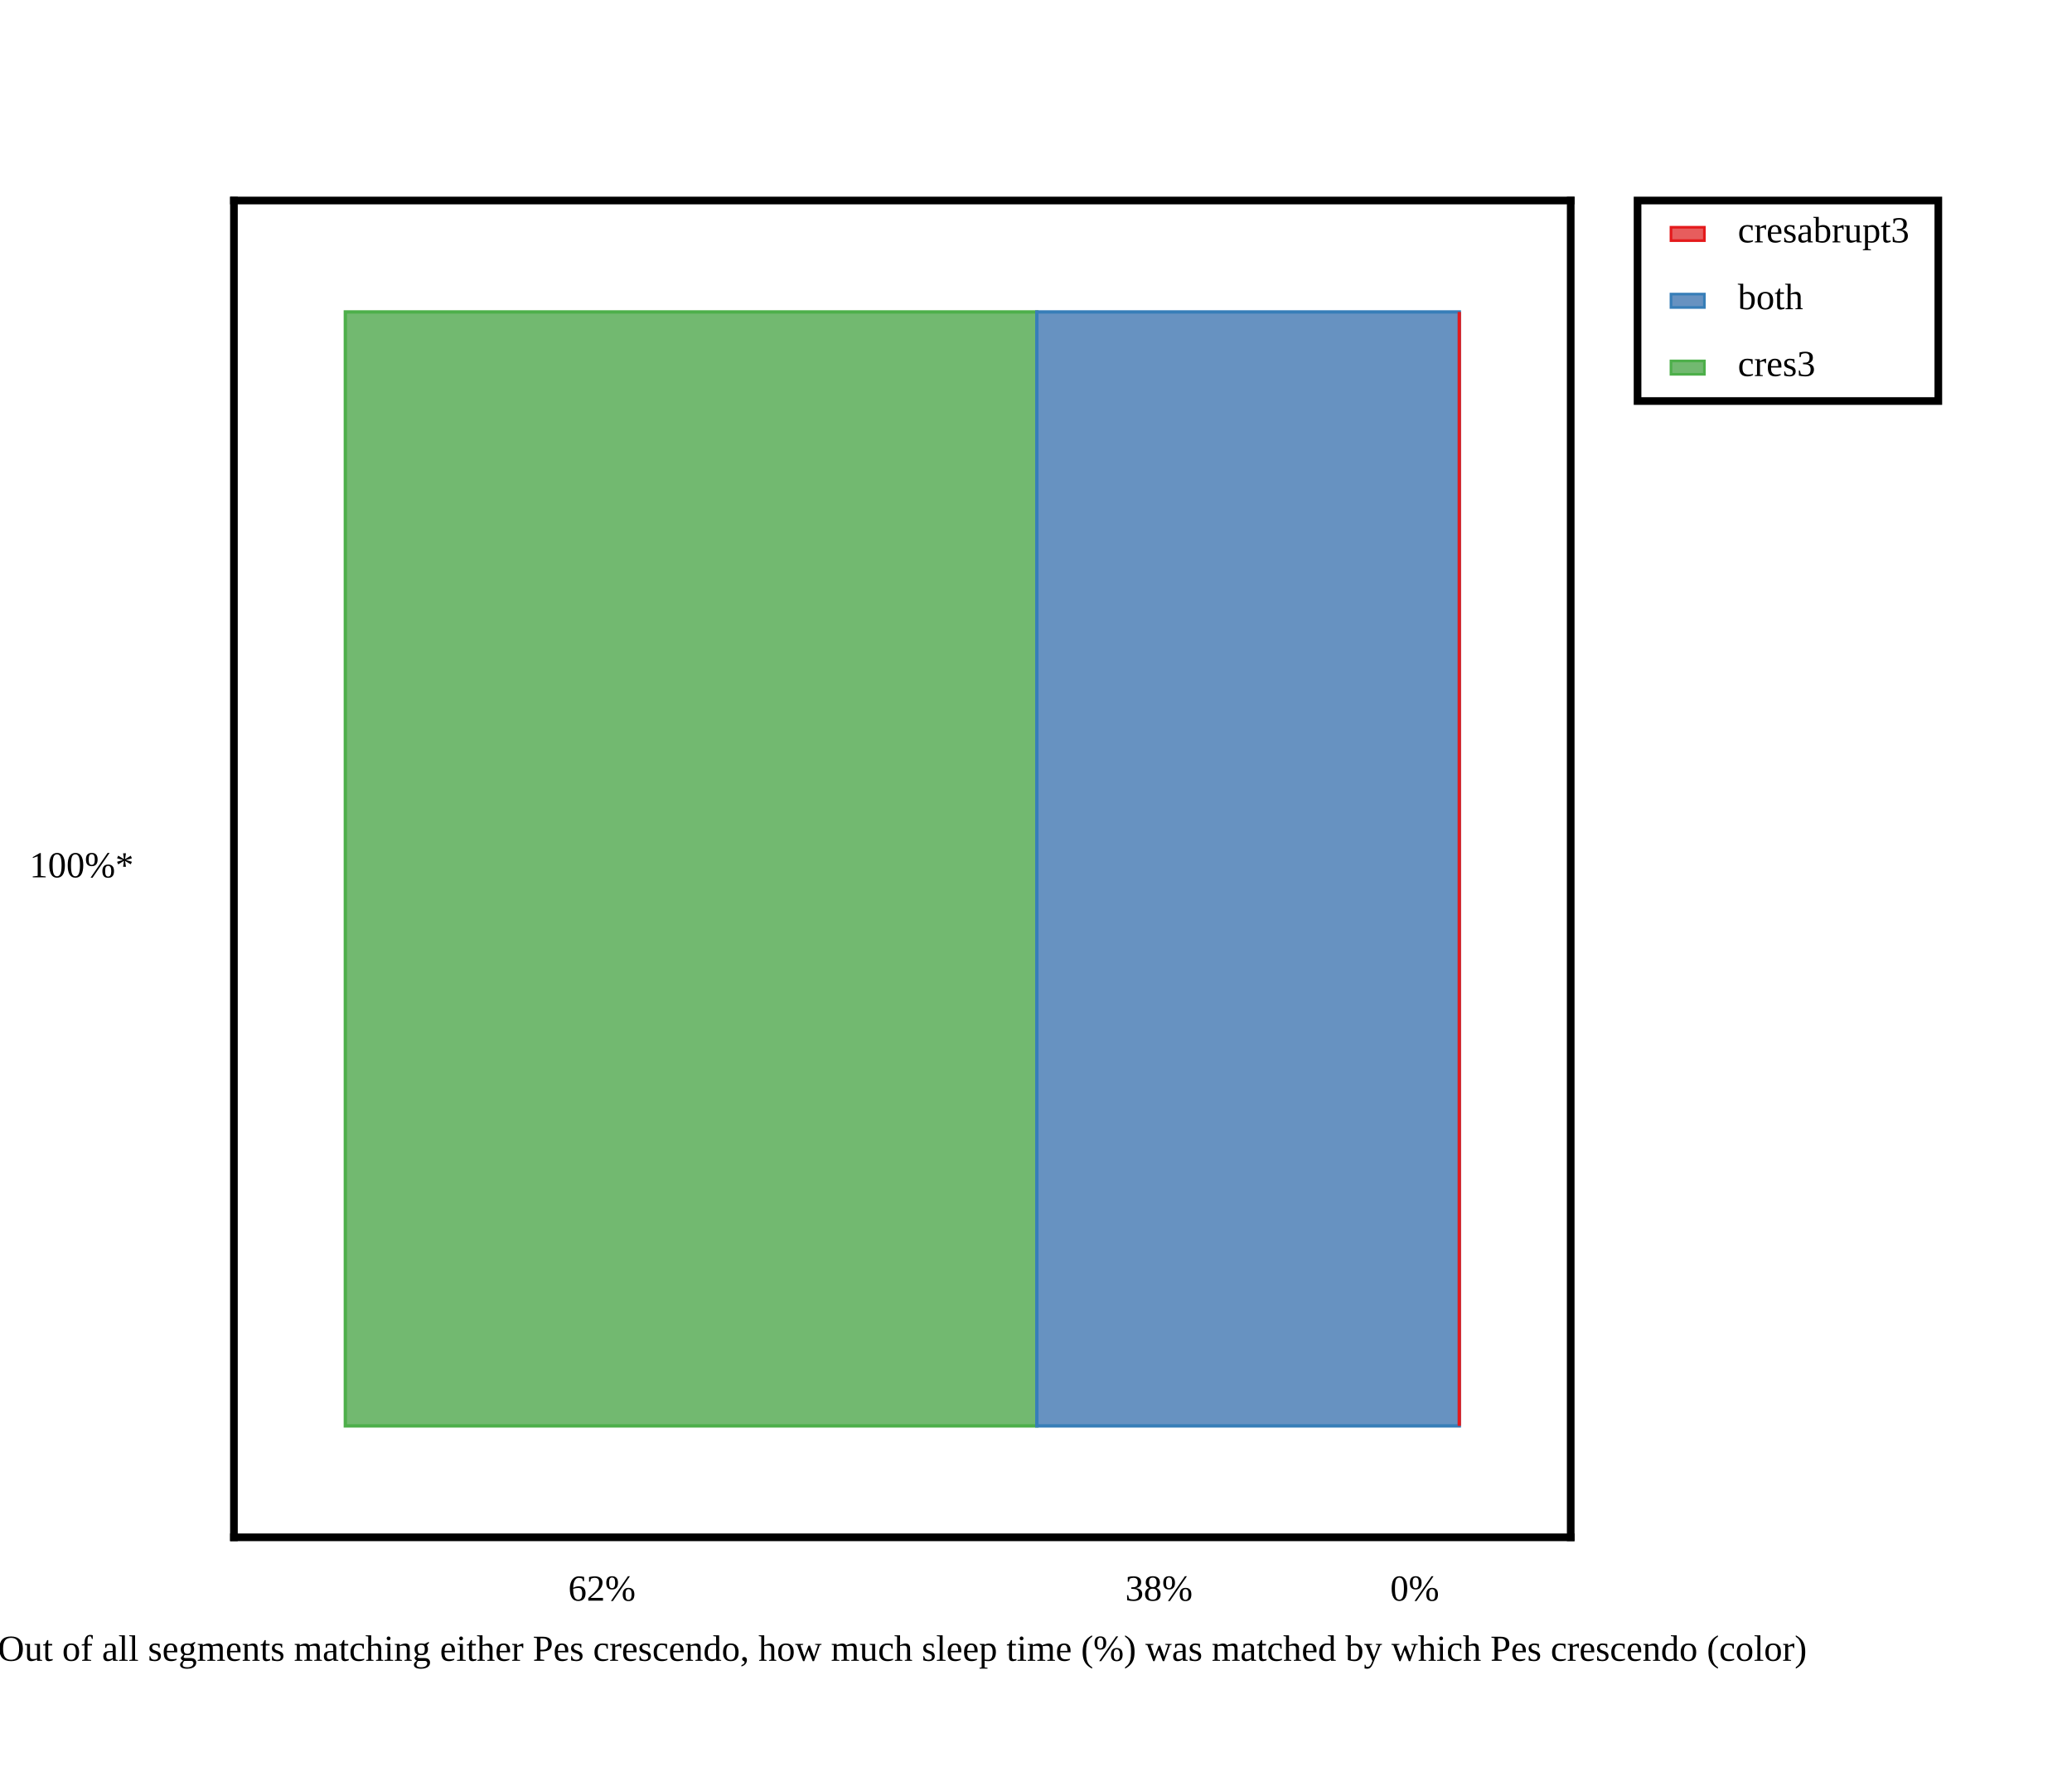
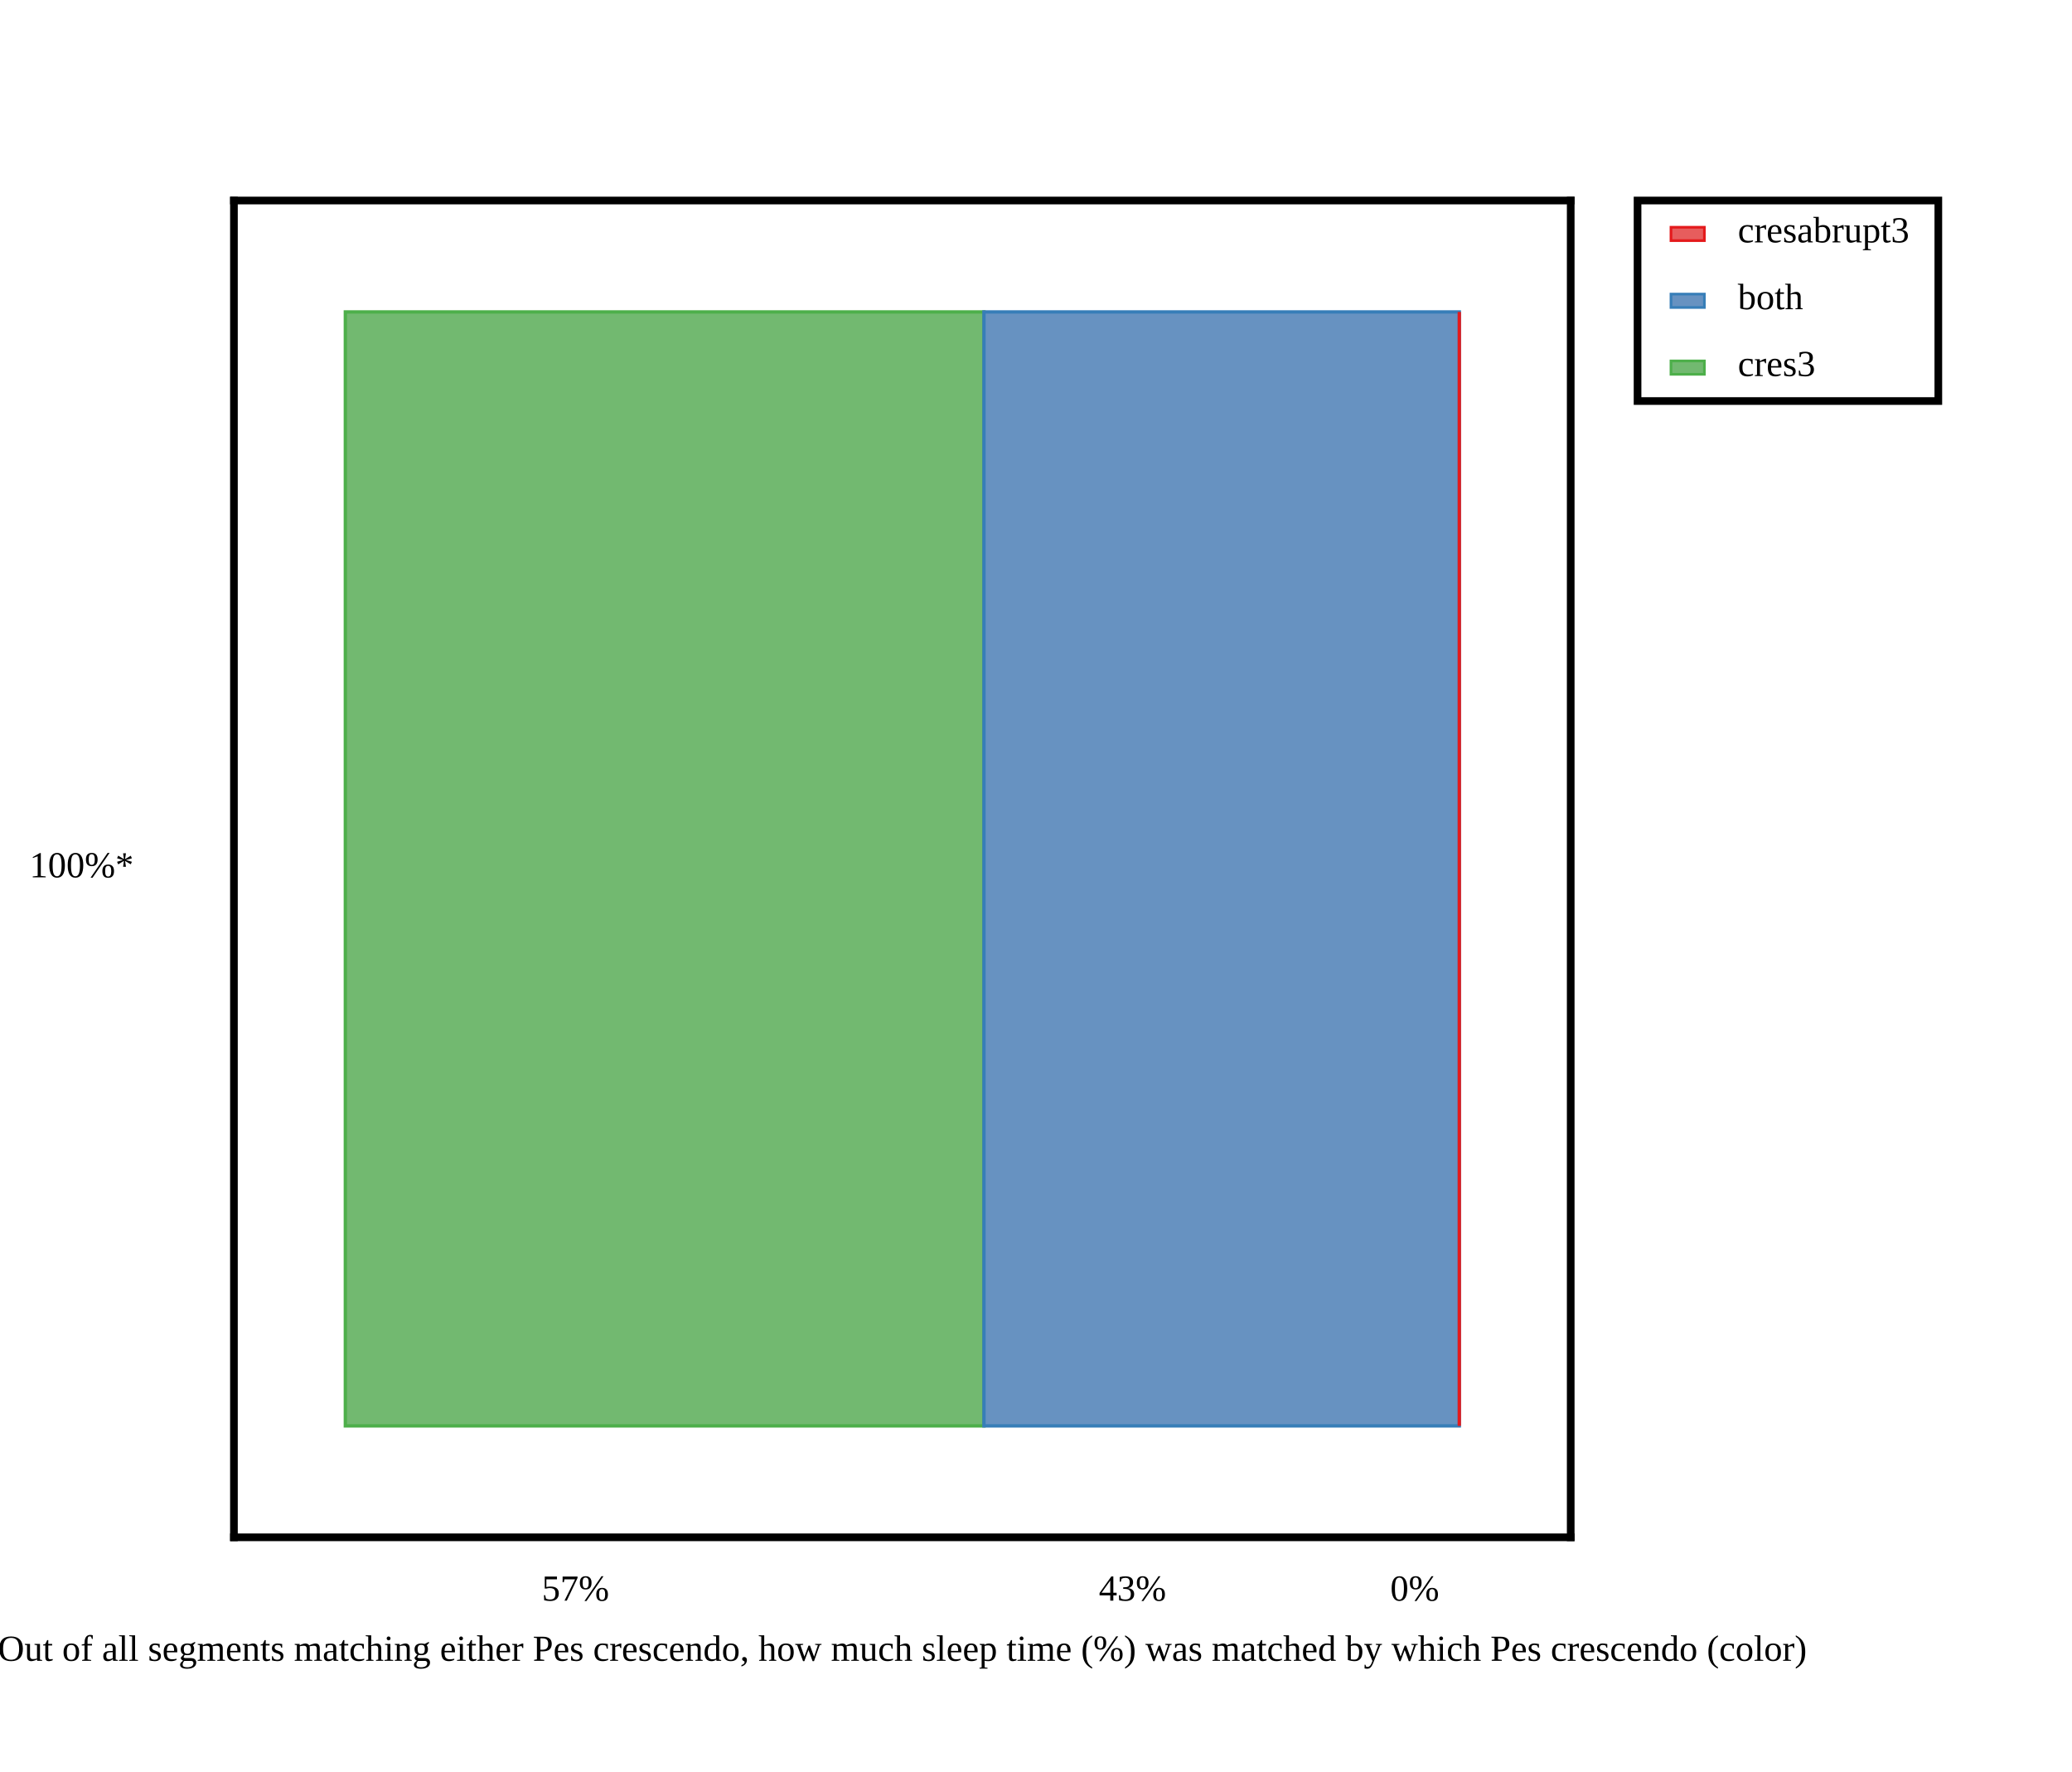
<svg xmlns="http://www.w3.org/2000/svg" height="530" stroke-opacity="1" viewBox="0.0 0.0 620 530.0" font-size="1" width="620" stroke="rgb(0,0,0)" version="1.1">
  <defs />
  <g stroke-linejoin="miter" stroke-opacity="1.0" fill-opacity="0.0" stroke="rgb(0,0,0)" stroke-width="2.293" fill="rgb(0,0,0)" stroke-linecap="square" stroke-miterlimit="10.0">
    <path d="M 70,460 v -400 M 470,460 v -400 " />
  </g>
  <g stroke-linejoin="miter" stroke-opacity="1.0" fill-opacity="1.0" font-size="11.0px" stroke="rgb(0,0,0)" stroke-width="2.293" fill="rgb(0,0,0)" stroke-linecap="butt" stroke-miterlimit="10.0">
    <text dominant-baseline="middle" transform="matrix(1,0,0,1,40,260)" stroke="none" text-anchor="end">100%*</text>
  </g>
  <g stroke-linejoin="miter" stroke-opacity="1.0" fill-opacity="0.0" stroke="rgb(0,0,0)" stroke-width="2.293" fill="rgb(0,0,0)" stroke-linecap="square" stroke-miterlimit="10.0">
    <path d="M 70,460 h 400 M 70,60 h 400 " />
  </g>
  <g stroke-linejoin="miter" stroke-opacity="1.0" fill-opacity="1.0" font-size="11.0px" stroke="rgb(0,0,0)" stroke-width="2.293" fill="rgb(0,0,0)" stroke-linecap="butt" stroke-miterlimit="10.0">
    <text dominant-baseline="text-before-edge" transform="matrix(1,0,0,1,270,490)" stroke="none" text-anchor="middle">Out of all segments matching either Pes crescendo, how much sleep time (%) was matched by which Pes crescendo (color)</text>
  </g>
  <g stroke-linejoin="miter" stroke-opacity="1.0" fill-opacity="1.0" font-size="11.0px" stroke="rgb(0,0,0)" stroke-width="2.293" fill="rgb(0,0,0)" stroke-linecap="butt" stroke-miterlimit="10.0">
    <text dominant-baseline="text-before-edge" transform="matrix(1,0,0,1,423.3333,472)" stroke="none" text-anchor="middle">0%</text>
  </g>
  <g stroke-linejoin="miter" stroke-opacity="1.0" fill-opacity="1.0" font-size="11.0px" stroke="rgb(0,0,0)" stroke-width="2.293" fill="rgb(0,0,0)" stroke-linecap="butt" stroke-miterlimit="10.0">
-     <text dominant-baseline="text-before-edge" transform="matrix(1,0,0,1,346.7912,472)" stroke="none" text-anchor="middle">38%</text>
+     <text dominant-baseline="text-before-edge" transform="matrix(1,0,0,1,338.8795,472)" stroke="none" text-anchor="middle">43%</text>
  </g>
  <g stroke-linejoin="miter" stroke-opacity="1.0" fill-opacity="1.0" font-size="11.0px" stroke="rgb(0,0,0)" stroke-width="2.293" fill="rgb(0,0,0)" stroke-linecap="butt" stroke-miterlimit="10.0">
-     <text dominant-baseline="text-before-edge" transform="matrix(1,0,0,1,180.1245,472)" stroke="none" text-anchor="middle">62%</text>
+     <text dominant-baseline="text-before-edge" transform="matrix(1,0,0,1,172.2128,472)" stroke="none" text-anchor="middle">57%</text>
  </g>
  <g stroke-linejoin="miter" stroke-opacity="1.0" fill-opacity="1.0" stroke="rgb(77,175,74)" stroke-width="1.0" fill="rgb(114,185,112)" stroke-linecap="butt" stroke-miterlimit="10.0">
    <defs>
      <clipPath id="crescresabruptmyClip1">
        <path d="M 470,460 l -0,-400 h -400 l -0,400 Z" />
      </clipPath>
    </defs>
    <g clip-path="url(#crescresabruptmyClip1)">
-       <path d="M 103.333,426.667 v -333.333 h 206.916 v 333.333 Z" />
+       <path d="M 103.333,426.667 v -333.333 h 191.092 v 333.333 Z" />
    </g>
  </g>
  <g stroke-linejoin="miter" stroke-opacity="1.0" fill-opacity="1.0" stroke="rgb(55,126,184)" stroke-width="1.0" fill="rgb(103,146,193)" stroke-linecap="butt" stroke-miterlimit="10.0">
    <defs>
      <clipPath id="crescresabruptmyClip2">
        <path d="M 470,460 l -0,-400 h -400 l -0,400 Z" />
      </clipPath>
    </defs>
    <g clip-path="url(#crescresabruptmyClip2)">
-       <path d="M 310.249,426.667 v -333.333 h 126.418 v 333.333 Z" />
+       <path d="M 294.426,426.667 v -333.333 h 142.241 v 333.333 Z" />
    </g>
  </g>
  <g stroke-linejoin="miter" stroke-opacity="1.0" fill-opacity="1.0" stroke="rgb(228,26,28)" stroke-width="1.0" fill="rgb(231,93,93)" stroke-linecap="butt" stroke-miterlimit="10.0">
    <defs>
      <clipPath id="crescresabruptmyClip3">
        <path d="M 470,460 l -0,-400 h -400 l -0,400 Z" />
      </clipPath>
    </defs>
    <g clip-path="url(#crescresabruptmyClip3)">
      <path d="M 436.667,426.667 v -333.333 h 0 v 333.333 Z" />
    </g>
  </g>
  <g stroke-linejoin="miter" stroke-opacity="1.0" fill-opacity="1.0" font-size="11.0px" stroke="rgb(0,0,0)" stroke-width="2.293" fill="rgb(0,0,0)" stroke-linecap="butt" stroke-miterlimit="10.0">
    <text dominant-baseline="text-after-edge" transform="matrix(1,0,0,1,270,40)" stroke="none" text-anchor="middle" />
  </g>
  <g stroke-linejoin="miter" stroke-opacity="1.0" fill-opacity="0.0" stroke="rgb(0,0,0)" stroke-width="2.293" fill="rgb(0,0,0)" stroke-linecap="butt" stroke-miterlimit="10.0">
    <path d="M 580,120 l -0,-60 h -90 l -0,60 Z" />
  </g>
  <g stroke-linejoin="miter" stroke-opacity="1.0" fill-opacity="1.0" font-size="11.0px" stroke="rgb(0,0,0)" stroke-width="2.293" fill="rgb(0,0,0)" stroke-linecap="butt" stroke-miterlimit="10.0">
    <text dominant-baseline="middle" transform="matrix(1,0,0,1,520,110)" stroke="none" text-anchor="start">cres3</text>
  </g>
  <g stroke-linejoin="miter" stroke-opacity="1.0" fill-opacity="1.0" stroke="rgb(77,175,74)" stroke-width="0.8" fill="rgb(114,185,112)" stroke-linecap="butt" stroke-miterlimit="10.0">
    <path d="M 500,108 l 10,0 v 4 l -10,0 Z" />
  </g>
  <g stroke-linejoin="miter" stroke-opacity="1.0" fill-opacity="1.0" font-size="11.0px" stroke="rgb(0,0,0)" stroke-width="2.293" fill="rgb(0,0,0)" stroke-linecap="butt" stroke-miterlimit="10.0">
    <text dominant-baseline="middle" transform="matrix(1,0,0,1,520,90)" stroke="none" text-anchor="start">both</text>
  </g>
  <g stroke-linejoin="miter" stroke-opacity="1.0" fill-opacity="1.0" stroke="rgb(55,126,184)" stroke-width="0.8" fill="rgb(103,146,193)" stroke-linecap="butt" stroke-miterlimit="10.0">
    <path d="M 500,88 l 10,0 v 4 l -10,0 Z" />
  </g>
  <g stroke-linejoin="miter" stroke-opacity="1.0" fill-opacity="1.0" font-size="11.0px" stroke="rgb(0,0,0)" stroke-width="2.293" fill="rgb(0,0,0)" stroke-linecap="butt" stroke-miterlimit="10.0">
    <text dominant-baseline="middle" transform="matrix(1,0,0,1,520,70)" stroke="none" text-anchor="start">cresabrupt3</text>
  </g>
  <g stroke-linejoin="miter" stroke-opacity="1.0" fill-opacity="1.0" stroke="rgb(228,26,28)" stroke-width="0.8" fill="rgb(231,93,93)" stroke-linecap="butt" stroke-miterlimit="10.0">
    <path d="M 500,68 l 10,0 v 4 l -10,0 Z" />
  </g>
</svg>
